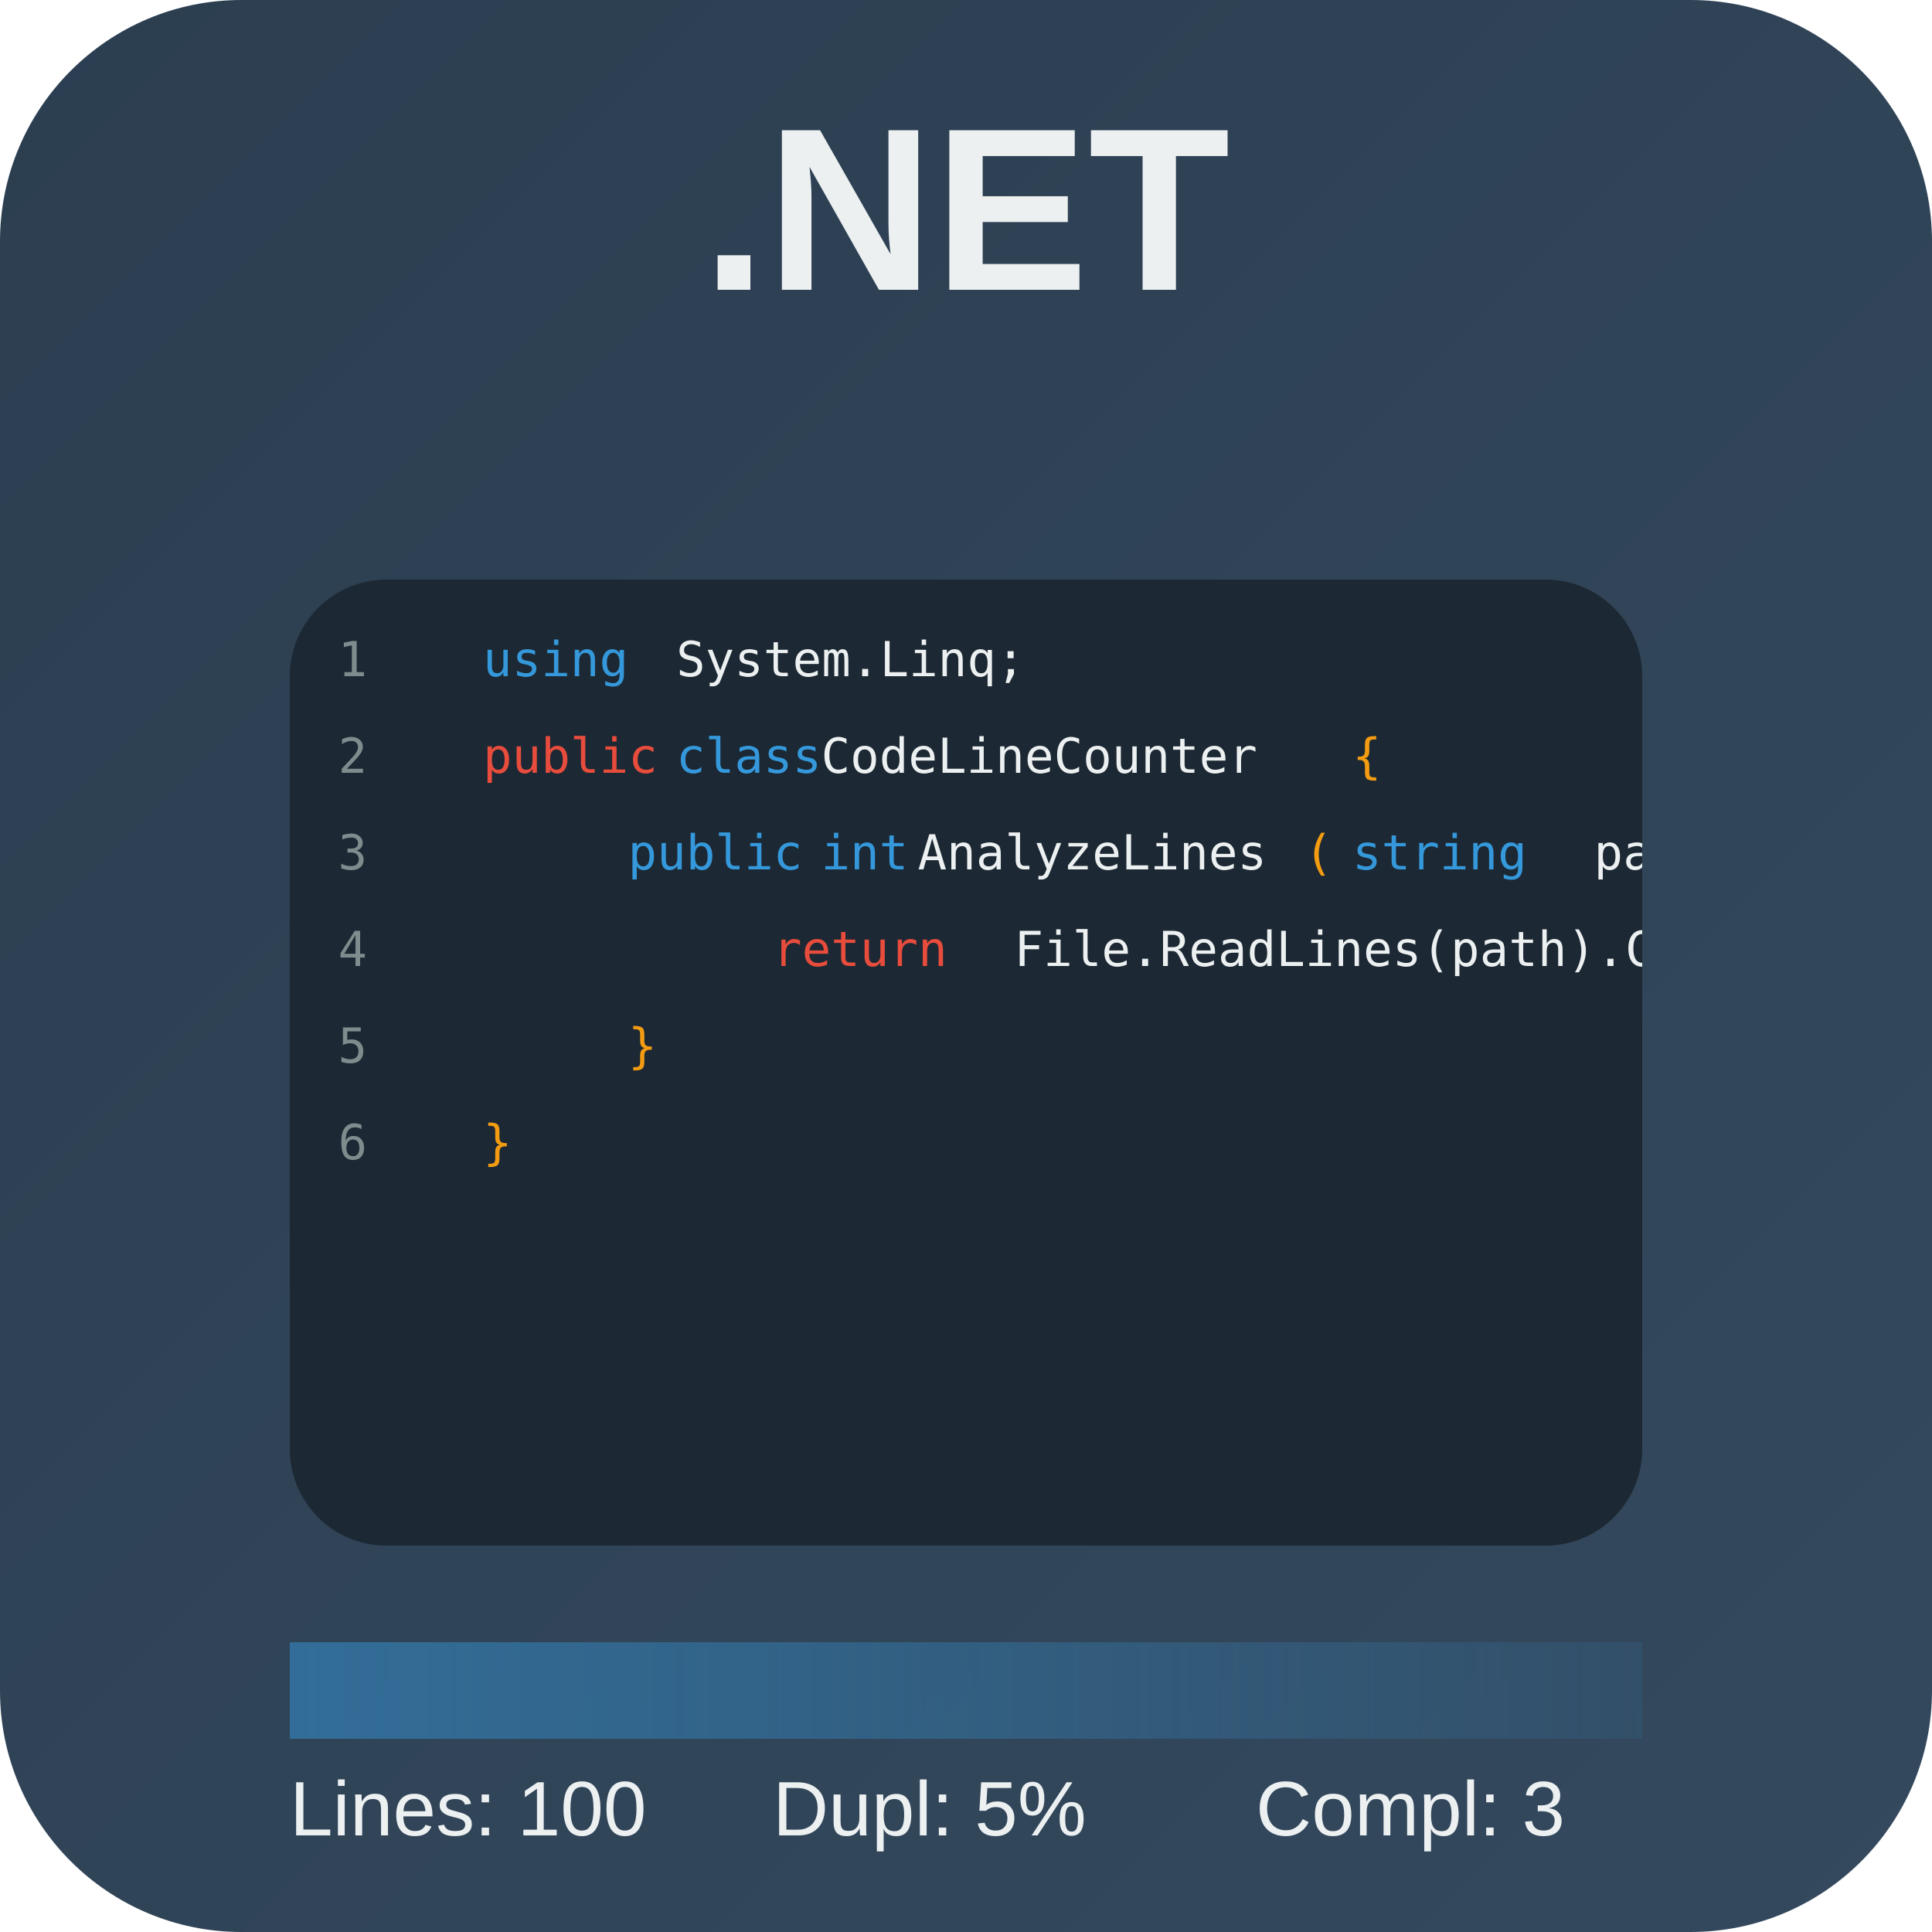
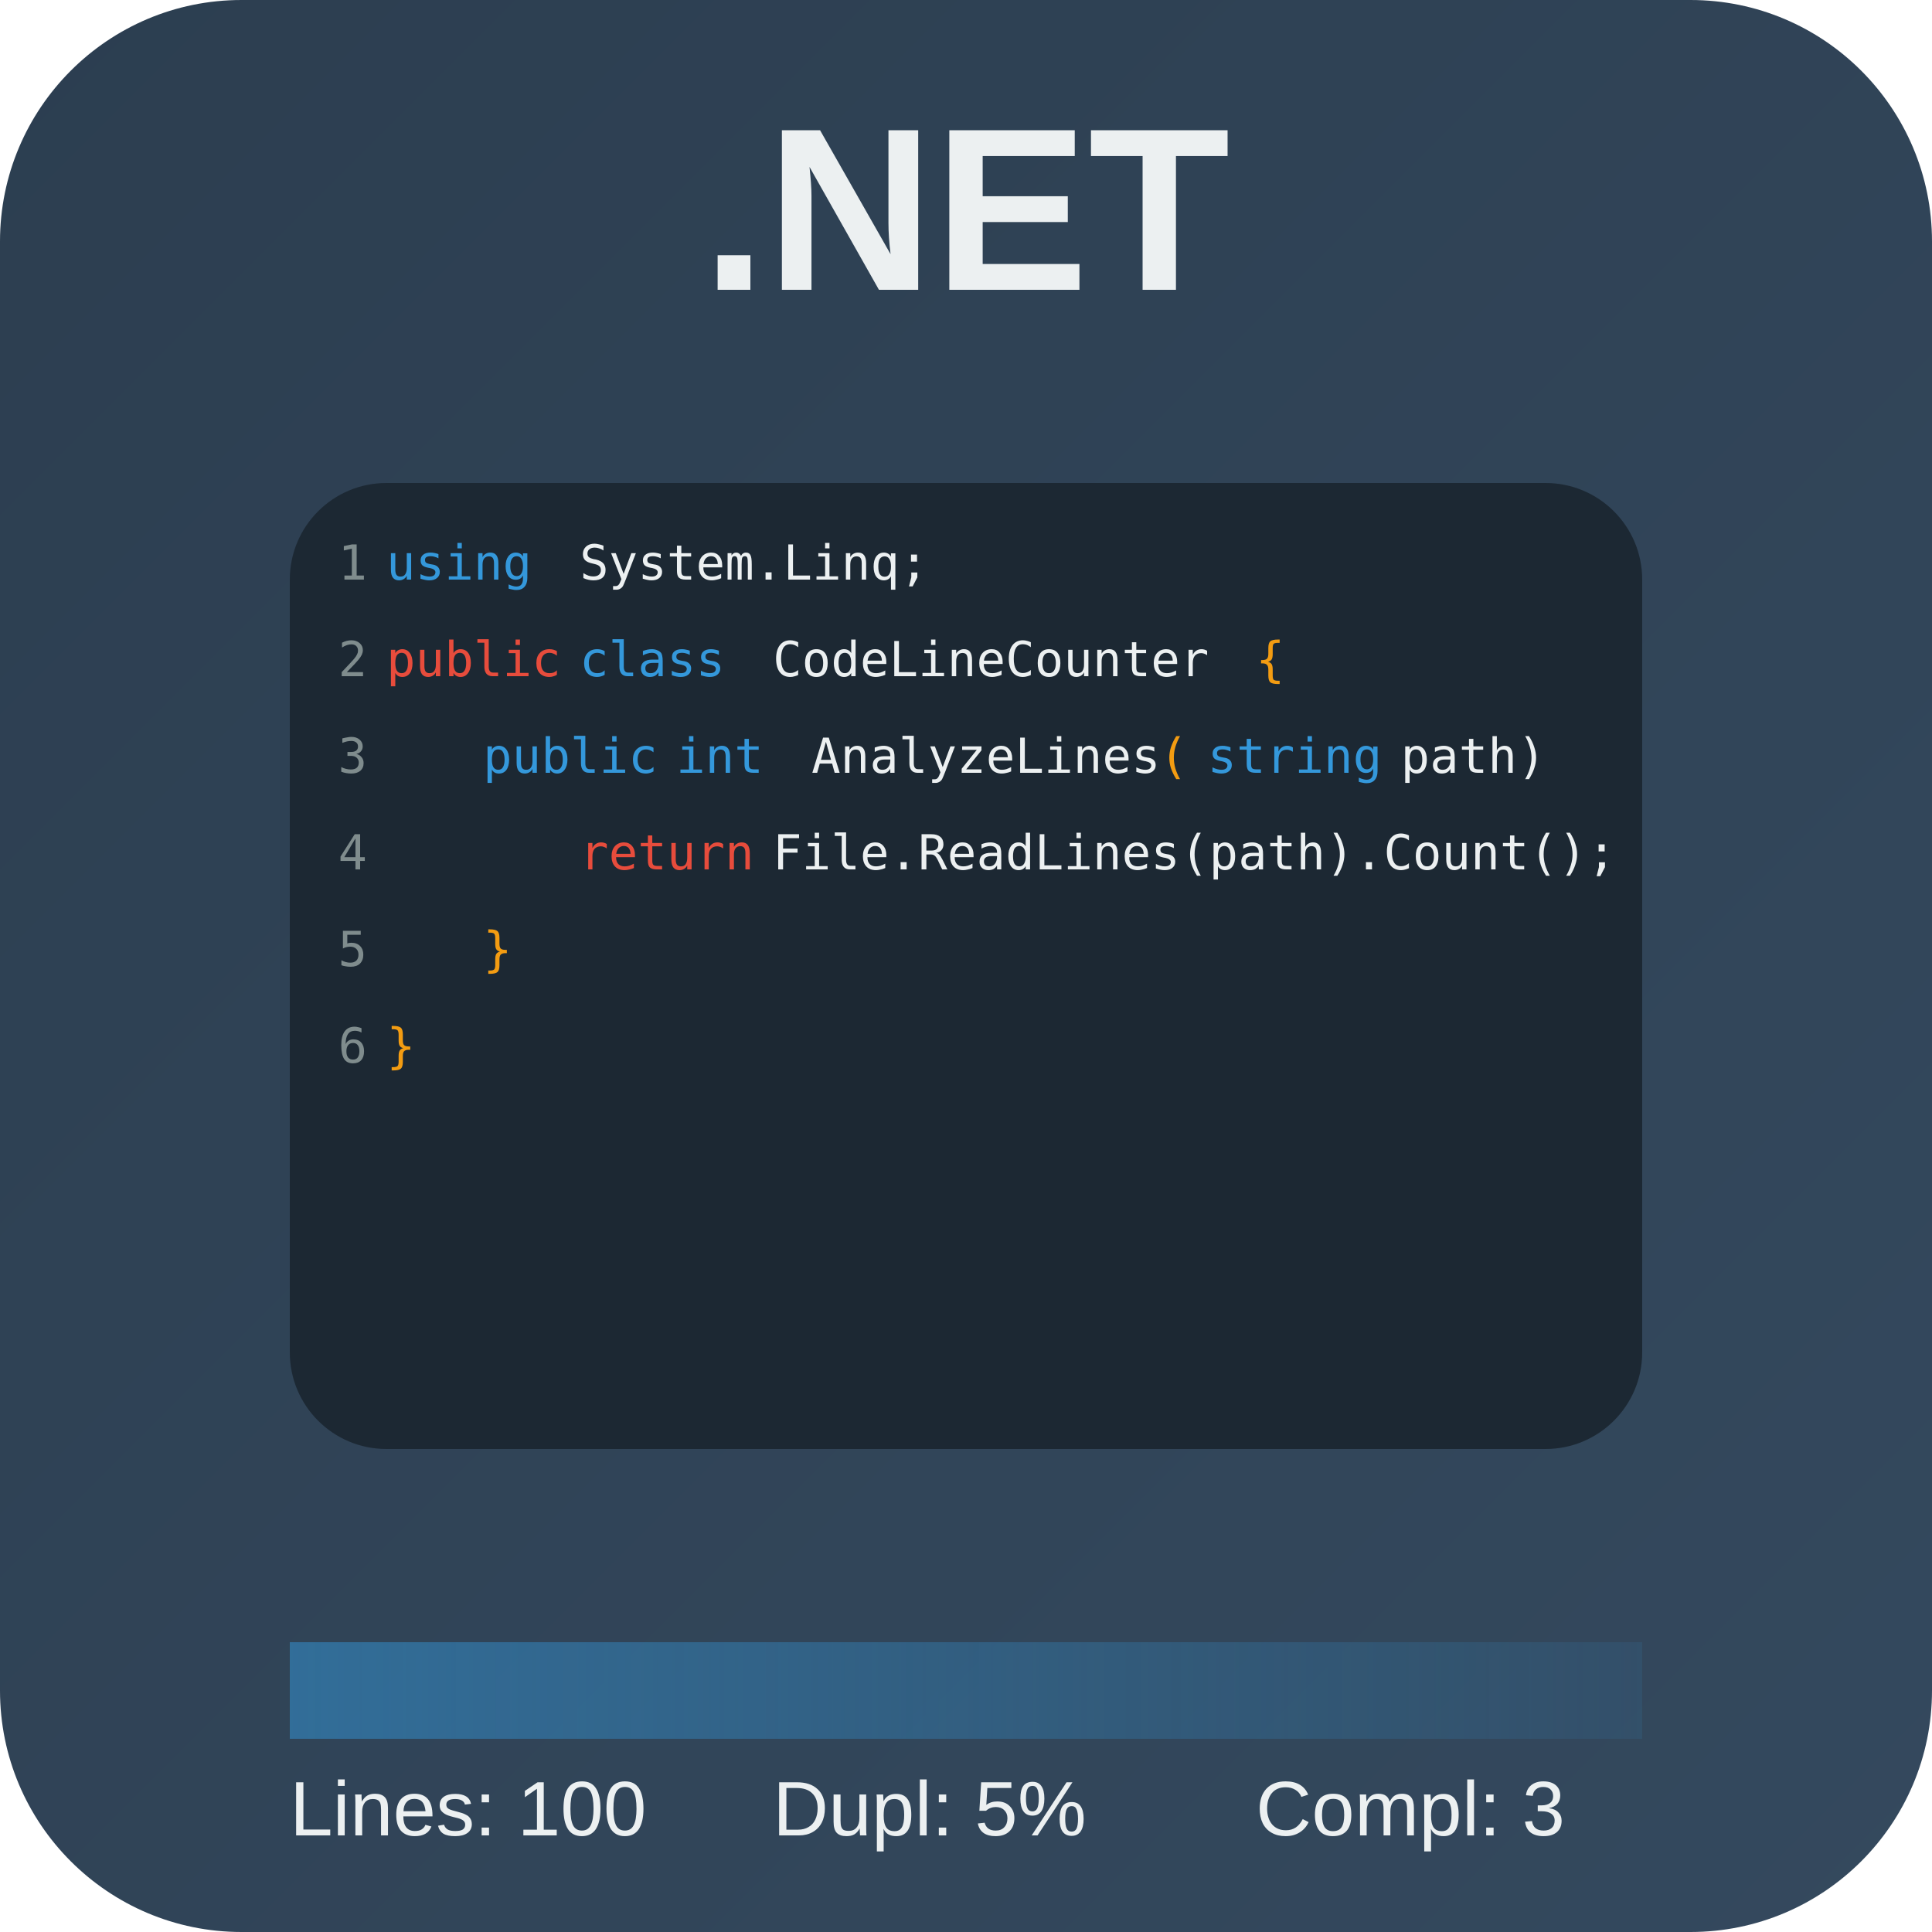
<svg xmlns="http://www.w3.org/2000/svg" viewBox="0 0 200 200">
  <defs>
    <linearGradient id="bgGradient" x1="0%" y1="0%" x2="100%" y2="100%">
      <stop offset="0%" style="stop-color:#2C3E50;stop-opacity:1" />
      <stop offset="100%" style="stop-color:#34495E;stop-opacity:1" />
    </linearGradient>
    <linearGradient id="metricsGradient" x1="0%" y1="0%" x2="100%" y2="0%">
      <stop offset="0%" style="stop-color:#3498DB;stop-opacity:0.5" />
      <stop offset="100%" style="stop-color:#3498DB;stop-opacity:0.1" />
    </linearGradient>
  </defs>
  <rect width="200" height="200" fill="url(#bgGradient)" rx="25" ry="25" />
  <text x="100" y="30" font-family="Arial, sans-serif" font-size="24" font-weight="bold" text-anchor="middle" fill="#ECF0F1">
    .NET
  </text>
-   <g transform="translate(30, 60)">
+   <g transform="translate(30, 50)">
    <rect width="140" height="100" fill="#1C2833" rx="10" ry="10" />
    <clipPath id="code-area">
      <rect width="140" height="100" rx="10" ry="10" />
    </clipPath>
    <g clip-path="url(#code-area)" fill="#ECF0F1" font-family="monospace" font-size="5">
      <g fill="#7F8C8D">
        <text x="5" y="10">1</text>
        <text x="5" y="20">2</text>
        <text x="5" y="30">3</text>
        <text x="5" y="40">4</text>
        <text x="5" y="50">5</text>
        <text x="5" y="60">6</text>
      </g>
-       <text x="20" y="10" fill="#3498DB">using</text>
-       <text x="40" y="10" fill="#ECF0F1">System.Linq;</text>
-       <text x="20" y="20" fill="#E74C3C">public</text>
-       <text x="40" y="20" fill="#3498DB">class</text>
-       <text x="55" y="20" fill="#ECF0F1">CodeLineCounter</text>
-       <text x="110" y="20" fill="#F39C12">{</text>
-       <text x="35" y="30" fill="#3498DB">public</text>
-       <text x="55" y="30" fill="#3498DB">int</text>
-       <text x="65" y="30" fill="#ECF0F1">AnalyzeLines</text>
-       <text x="105" y="30" fill="#F39C12">(</text>
-       <text x="110" y="30" fill="#3498DB">string</text>
-       <text x="135" y="30" fill="#ECF0F1">path)</text>
-       <text x="150" y="30" fill="#F39C12">{</text>
-       <text x="50" y="40" fill="#E74C3C">return</text>
-       <text x="75" y="40" fill="#ECF0F1">File.ReadLines(path).Count();</text>
-       <text x="35" y="50" fill="#F39C12">}</text>
-       <text x="20" y="60" fill="#F39C12">}</text>
+       <text x="10" y="10" fill="#3498DB">using</text>
+       <text x="30" y="10" fill="#ECF0F1">System.Linq;</text>
+       <text x="10" y="20" fill="#E74C3C">public</text>
+       <text x="30" y="20" fill="#3498DB">class</text>
+       <text x="50" y="20" fill="#ECF0F1">CodeLineCounter</text>
+       <text x="100" y="20" fill="#F39C12">{</text>
+       <text x="20" y="30" fill="#3498DB">public</text>
+       <text x="40" y="30" fill="#3498DB">int</text>
+       <text x="54" y="30" fill="#ECF0F1">AnalyzeLines</text>
+       <text x="90" y="30" fill="#F39C12">(</text>
+       <text x="95" y="30" fill="#3498DB">string</text>
+       <text x="115" y="30" fill="#ECF0F1">path)</text>
+       <text x="140" y="30" fill="#F39C12">{</text>
+       <text x="30" y="40" fill="#E74C3C">return</text>
+       <text x="50" y="40" fill="#ECF0F1">File.ReadLines(path).Count();</text>
+       <text x="20" y="50" fill="#F39C12">}</text>
+       <text x="10" y="60" fill="#F39C12">}</text>
    </g>
  </g>
  <g transform="translate(30, 170)">
    <rect x="0" y="0" width="140" height="10" fill="url(#metricsGradient)" />
    <g fill="#ECF0F1" font-family="Arial, sans-serif" font-size="8">
      <text x="0" y="20">Lines: 100</text>
      <text x="50" y="20">Dupl: 5%</text>
      <text x="100" y="20">Compl: 3</text>
    </g>
  </g>
</svg>
